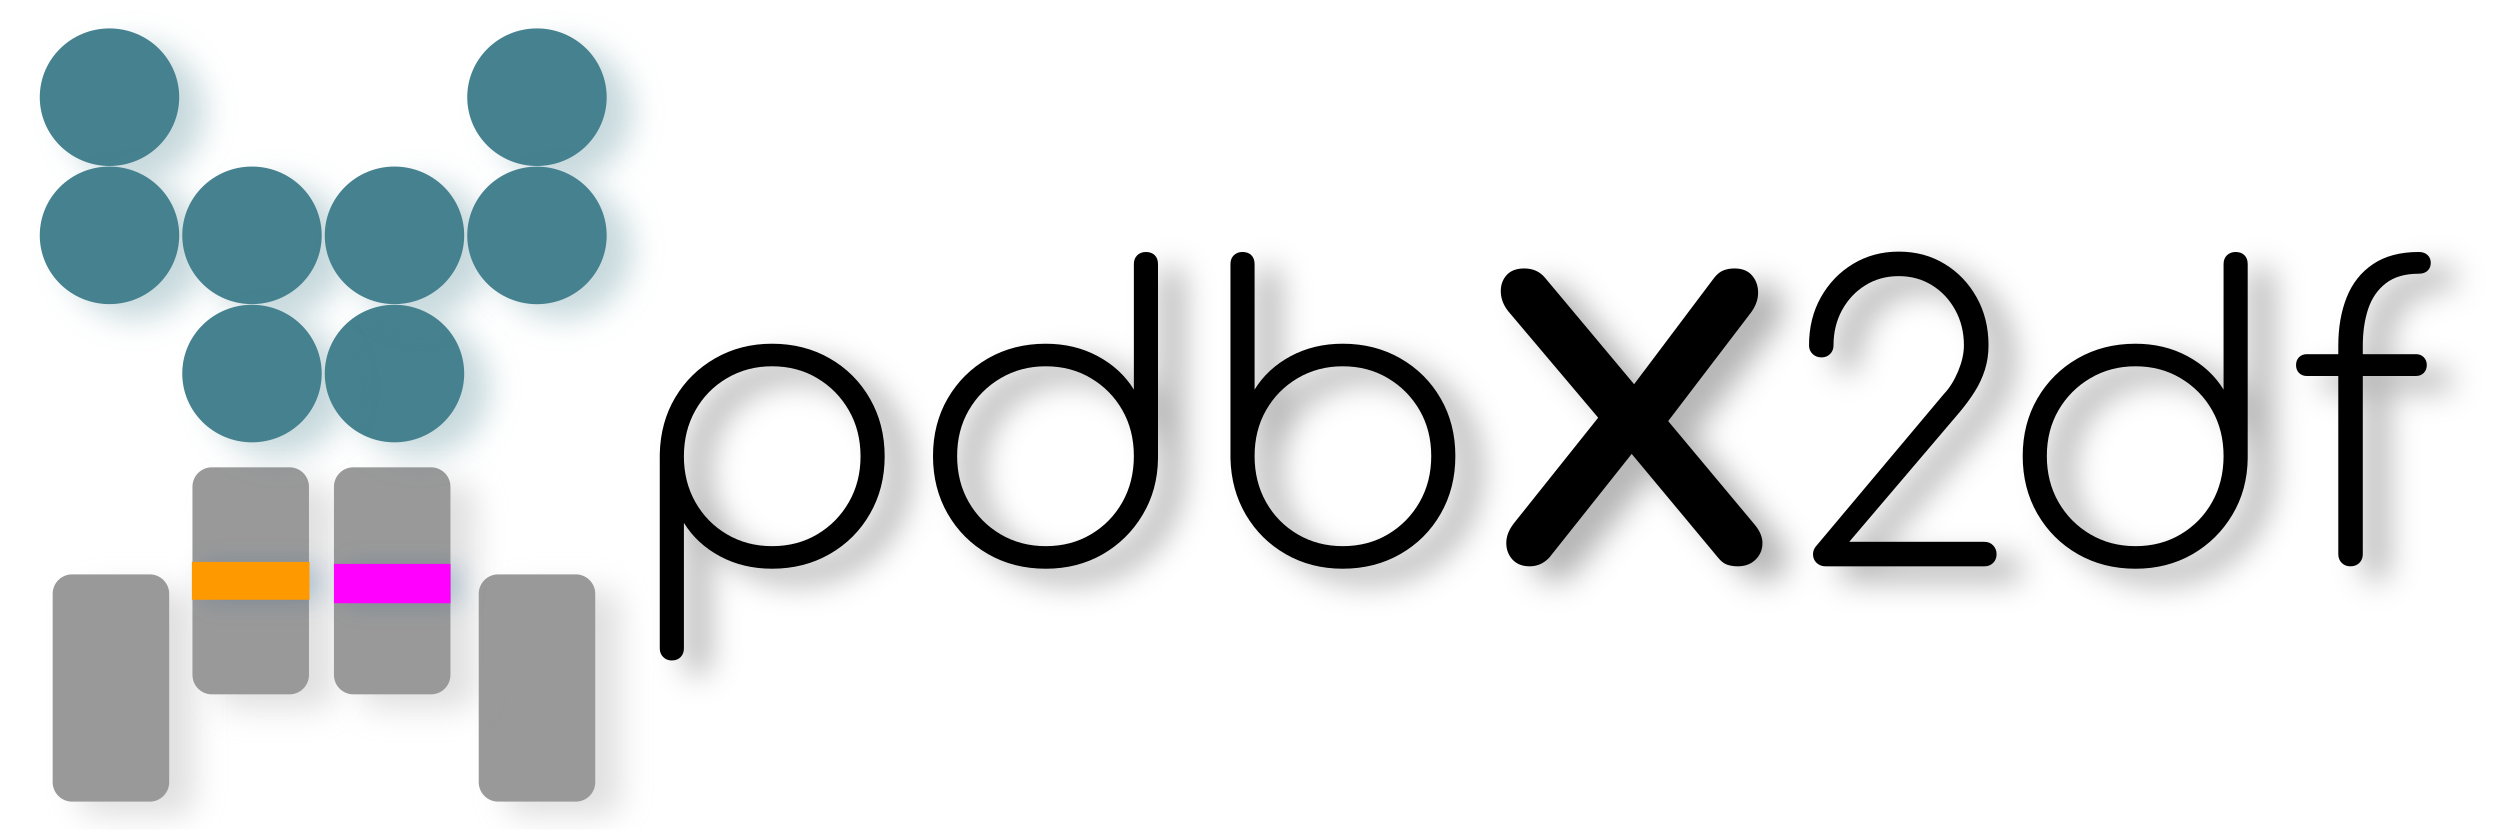
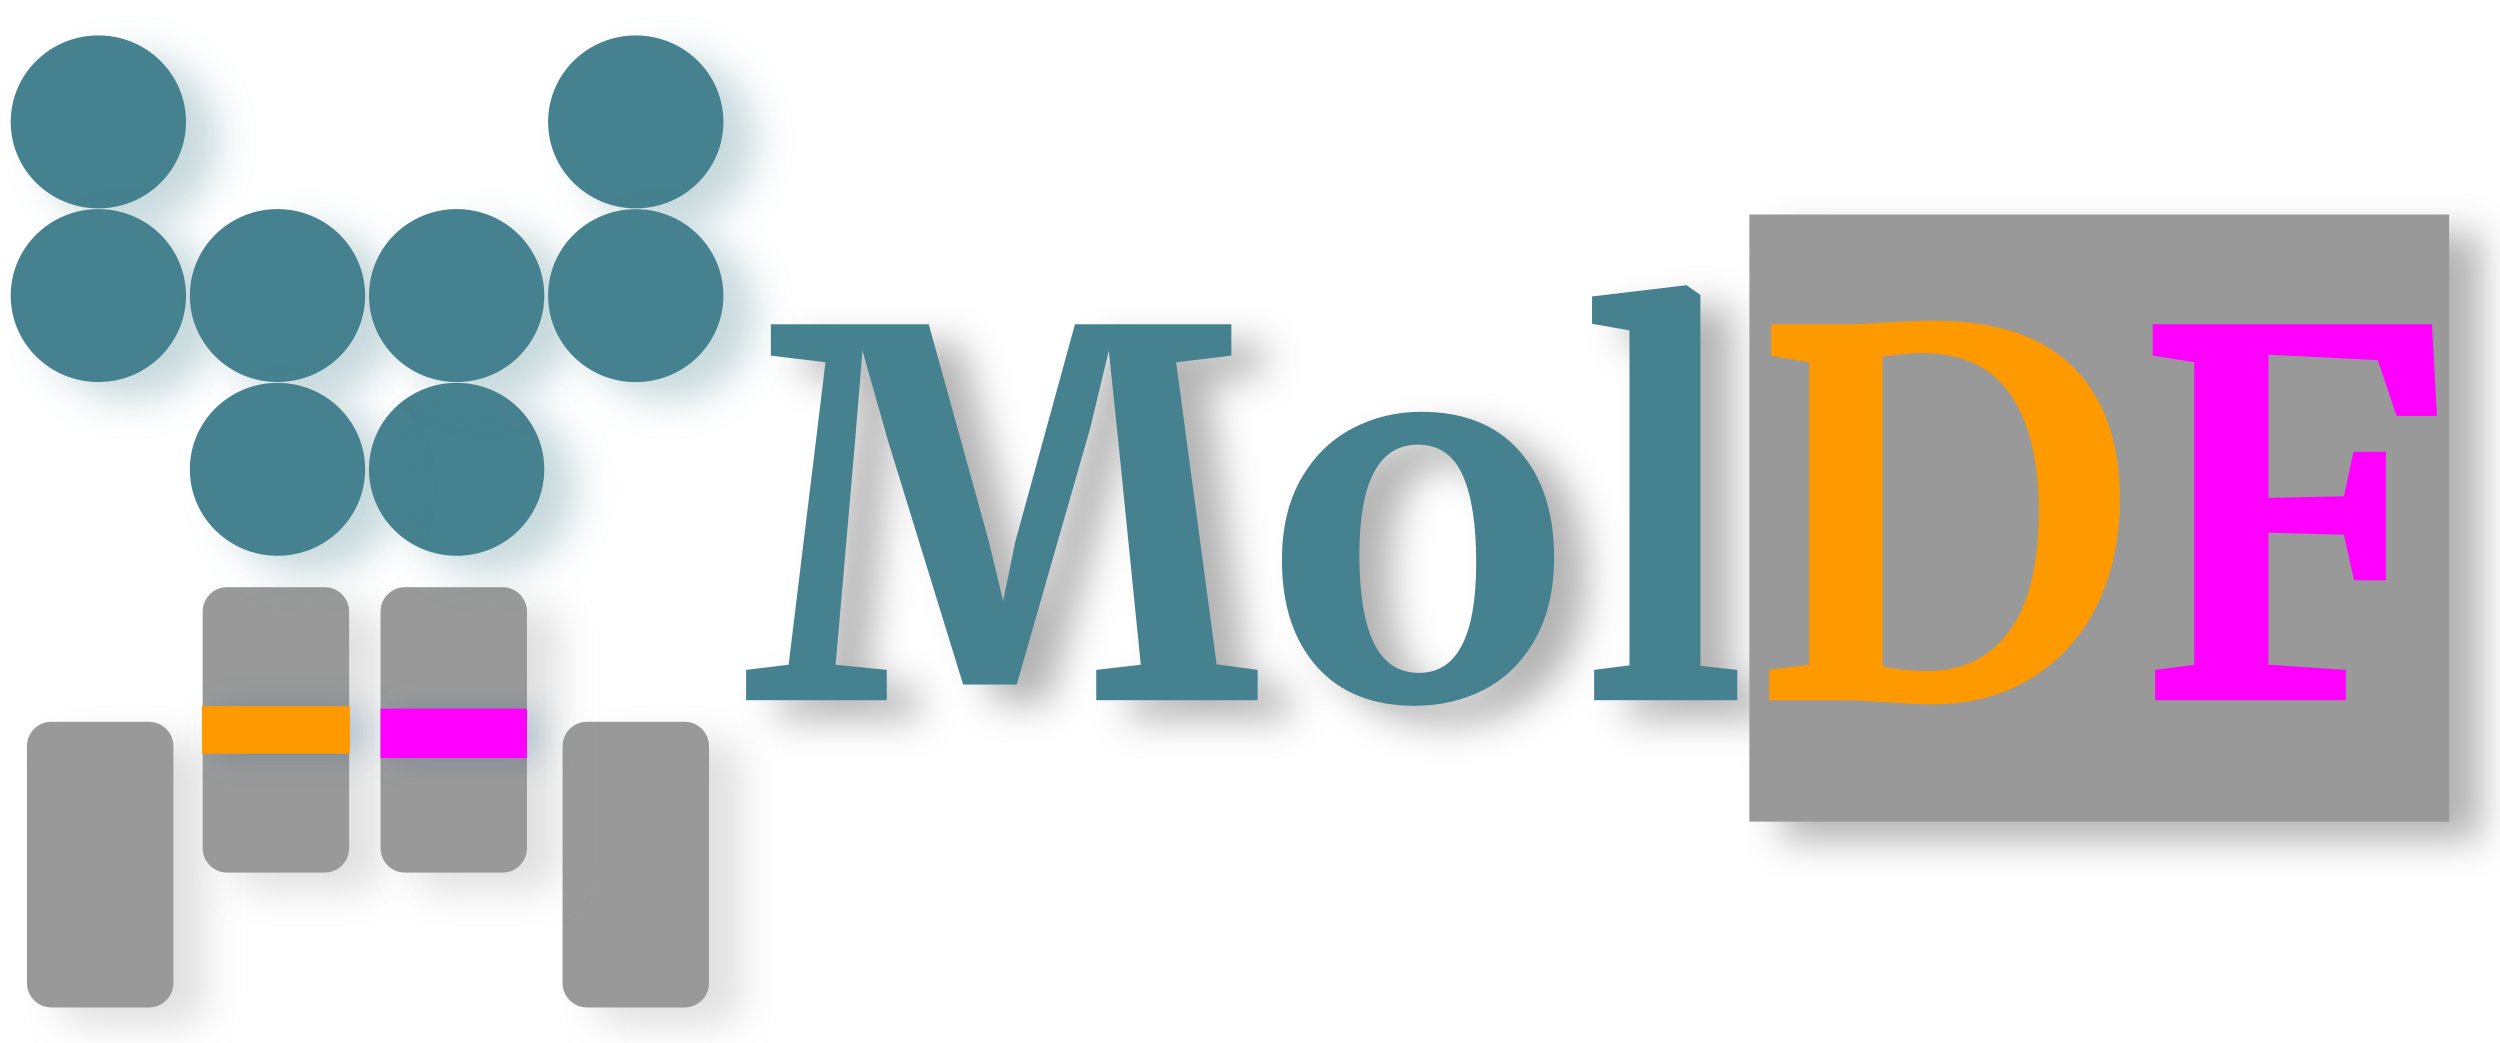
- <svg xmlns="http://www.w3.org/2000/svg" xmlns:xlink="http://www.w3.org/1999/xlink" version="1.1" viewBox="0.0 0.0 422.399 140.16" fill="none" stroke="none" stroke-linecap="square" stroke-miterlimit="10">
+ <svg xmlns="http://www.w3.org/2000/svg" xmlns:xlink="http://www.w3.org/1999/xlink" version="1.1" viewBox="0.0 0.0 336.0 140.16" fill="none" stroke="none" stroke-linecap="square" stroke-miterlimit="10">
  <clipPath id="g280fde26209_1_24.0">
-     <path d="m0 0l422.399 0l0 140.16l-422.399 0l0 -140.16z" clip-rule="nonzero" />
+     <path d="m0 0l336.0 0l0 140.16l-336.0 0l0 -140.16z" clip-rule="nonzero" />
  </clipPath>
  <g clip-path="url(#g280fde26209_1_24.0)">
-     <path fill="#000000" fill-opacity="0.0" d="m0 0l422.399 0l0 140.16l-422.399 0z" fill-rule="evenodd" />
+     <path fill="#000000" fill-opacity="0.0" d="m0 0l336.0 0l0 140.16l-336.0 0z" fill-rule="evenodd" />
    <g filter="url(#shadowFilter-g280fde26209_1_24.1)">
      <use xlink:href="#g280fde26209_1_24.1" transform="matrix(1.0 0.0 0.0 1.0 4.330127 2.5)" />
    </g>
    <defs>
      <filter id="shadowFilter-g280fde26209_1_24.1" filterUnits="userSpaceOnUse">
        <feGaussianBlur in="SourceAlpha" stdDeviation="2.5" result="blur" />
        <feComponentTransfer in="blur" color-interpolation-filters="sRGB">
          <feFuncR type="linear" slope="0" intercept="0.6" />
          <feFuncG type="linear" slope="0" intercept="0.6" />
          <feFuncB type="linear" slope="0" intercept="0.6" />
          <feFuncA type="linear" slope="0.3" intercept="0" />
        </feComponentTransfer>
      </filter>
    </defs>
    <g id="g280fde26209_1_24.1">
-       <path fill="#999999" d="m8.899 100.328l0 0c0 -1.812 1.469 -3.281 3.281 -3.281l13.123 0l0 0c0.87 0 1.705 0.346 2.32 0.961c0.615 0.615 0.961 1.45 0.961 2.32l0 31.832c0 1.812 -1.469 3.281 -3.281 3.281l-13.123 0c-1.812 0 -3.281 -1.469 -3.281 -3.281z" fill-rule="evenodd" />
+       <path fill="#999999" d="m3.62 100.289l0 0c0 -1.812 1.469 -3.281 3.281 -3.281l13.123 0l0 0c0.87 0 1.705 0.346 2.32 0.961c0.615 0.615 0.961 1.45 0.961 2.32l0 31.832c0 1.812 -1.469 3.281 -3.281 3.281l-13.123 0c-1.812 0 -3.281 -1.469 -3.281 -3.281z" fill-rule="evenodd" />
    </g>
    <g filter="url(#shadowFilter-g280fde26209_1_24.2)">
      <use xlink:href="#g280fde26209_1_24.2" transform="matrix(1.0 0.0 0.0 1.0 4.330127 2.5)" />
    </g>
    <defs>
      <filter id="shadowFilter-g280fde26209_1_24.2" filterUnits="userSpaceOnUse">
        <feGaussianBlur in="SourceAlpha" stdDeviation="2.5" result="blur" />
        <feComponentTransfer in="blur" color-interpolation-filters="sRGB">
          <feFuncR type="linear" slope="0" intercept="0.6" />
          <feFuncG type="linear" slope="0" intercept="0.6" />
          <feFuncB type="linear" slope="0" intercept="0.6" />
          <feFuncA type="linear" slope="0.3" intercept="0" />
        </feComponentTransfer>
      </filter>
    </defs>
    <g id="g280fde26209_1_24.2">
-       <path fill="#999999" d="m80.886 100.328l0 0c0 -1.812 1.469 -3.281 3.281 -3.281l13.123 0l0 0c0.87 0 1.705 0.346 2.32 0.961c0.615 0.615 0.961 1.45 0.961 2.32l0 31.832c0 1.812 -1.469 3.281 -3.281 3.281l-13.123 0c-1.812 0 -3.281 -1.469 -3.281 -3.281z" fill-rule="evenodd" />
+       <path fill="#999999" d="m75.607 100.289l0 0c0 -1.812 1.469 -3.281 3.281 -3.281l13.123 0l0 0c0.87 0 1.705 0.346 2.32 0.961c0.615 0.615 0.961 1.45 0.961 2.32l0 31.832c0 1.812 -1.469 3.281 -3.281 3.281l-13.123 0c-1.812 0 -3.281 -1.469 -3.281 -3.281z" fill-rule="evenodd" />
    </g>
    <g filter="url(#shadowFilter-g280fde26209_1_24.3)">
      <use xlink:href="#g280fde26209_1_24.3" transform="matrix(1.0 0.0 0.0 1.0 4.330127 2.5)" />
    </g>
    <defs>
      <filter id="shadowFilter-g280fde26209_1_24.3" filterUnits="userSpaceOnUse">
        <feGaussianBlur in="SourceAlpha" stdDeviation="2.5" result="blur" />
        <feComponentTransfer in="blur" color-interpolation-filters="sRGB">
          <feFuncR type="linear" slope="0" intercept="0.6" />
          <feFuncG type="linear" slope="0" intercept="0.6" />
          <feFuncB type="linear" slope="0" intercept="0.6" />
          <feFuncA type="linear" slope="0.3" intercept="0" />
        </feComponentTransfer>
      </filter>
    </defs>
    <g id="g280fde26209_1_24.3">
-       <path fill="#999999" d="m32.515 82.236l0 0c0 -1.812 1.469 -3.281 3.281 -3.281l13.123 0l0 0c0.87 0 1.705 0.346 2.32 0.961c0.615 0.615 0.961 1.45 0.961 2.32l0 31.8c0 1.812 -1.469 3.281 -3.281 3.281l-13.123 0c-1.812 0 -3.281 -1.469 -3.281 -3.281z" fill-rule="evenodd" />
+       <path fill="#999999" d="m27.236 82.197l0 0c0 -1.812 1.469 -3.281 3.281 -3.281l13.123 0l0 0c0.87 0 1.705 0.346 2.32 0.961c0.615 0.615 0.961 1.45 0.961 2.32l0 31.8c0 1.812 -1.469 3.281 -3.281 3.281l-13.123 0c-1.812 0 -3.281 -1.469 -3.281 -3.281z" fill-rule="evenodd" />
    </g>
    <g filter="url(#shadowFilter-g280fde26209_1_24.4)">
      <use xlink:href="#g280fde26209_1_24.4" transform="matrix(1.0 0.0 0.0 1.0 4.330127 2.5)" />
    </g>
    <defs>
      <filter id="shadowFilter-g280fde26209_1_24.4" filterUnits="userSpaceOnUse">
        <feGaussianBlur in="SourceAlpha" stdDeviation="2.5" result="blur" />
        <feComponentTransfer in="blur" color-interpolation-filters="sRGB">
          <feFuncR type="linear" slope="0" intercept="0.6" />
          <feFuncG type="linear" slope="0" intercept="0.6" />
          <feFuncB type="linear" slope="0" intercept="0.6" />
          <feFuncA type="linear" slope="0.3" intercept="0" />
        </feComponentTransfer>
      </filter>
    </defs>
    <g id="g280fde26209_1_24.4">
-       <path fill="#999999" d="m56.422 82.236l0 0c0 -1.812 1.469 -3.281 3.281 -3.281l13.123 0l0 0c0.87 0 1.705 0.346 2.32 0.961c0.615 0.615 0.961 1.45 0.961 2.32l0 31.8c0 1.812 -1.469 3.281 -3.281 3.281l-13.123 0c-1.812 0 -3.281 -1.469 -3.281 -3.281z" fill-rule="evenodd" />
+       <path fill="#999999" d="m51.143 82.197l0 0c0 -1.812 1.469 -3.281 3.281 -3.281l13.123 0l0 0c0.87 0 1.705 0.346 2.32 0.961c0.615 0.615 0.961 1.45 0.961 2.32l0 31.8c0 1.812 -1.469 3.281 -3.281 3.281l-13.123 0c-1.812 0 -3.281 -1.469 -3.281 -3.281z" fill-rule="evenodd" />
    </g>
    <g filter="url(#shadowFilter-g280fde26209_1_24.5)">
      <use xlink:href="#g280fde26209_1_24.5" transform="matrix(1.0 0.0 0.0 1.0 4.330127 2.5)" />
    </g>
    <defs>
      <filter id="shadowFilter-g280fde26209_1_24.5" filterUnits="userSpaceOnUse">
        <feGaussianBlur in="SourceAlpha" stdDeviation="2.5" result="blur" />
        <feComponentTransfer in="blur" color-interpolation-filters="sRGB">
          <feFuncR type="linear" slope="0" intercept="0.271" />
          <feFuncG type="linear" slope="0" intercept="0.506" />
          <feFuncB type="linear" slope="0" intercept="0.557" />
          <feFuncA type="linear" slope="0.3" intercept="0" />
        </feComponentTransfer>
      </filter>
    </defs>
    <g id="g280fde26209_1_24.5">
-       <path fill="#45818e" d="m6.72 16.423l0 0c0 -6.419 5.274 -11.622 11.78 -11.622l0 0c3.124 0 6.12 1.224 8.329 3.404c2.209 2.18 3.45 5.136 3.45 8.218l0 0c0 6.419 -5.274 11.622 -11.78 11.622l0 0c-6.506 0 -11.78 -5.203 -11.78 -11.622z" fill-rule="evenodd" />
+       <path fill="#45818e" d="m1.44 16.383l0 0c0 -6.419 5.274 -11.622 11.78 -11.622l0 0c3.124 0 6.12 1.224 8.329 3.404c2.209 2.18 3.45 5.136 3.45 8.218l0 0c0 6.419 -5.274 11.622 -11.78 11.622l0 0c-6.506 0 -11.78 -5.203 -11.78 -11.622z" fill-rule="evenodd" />
    </g>
    <g filter="url(#shadowFilter-g280fde26209_1_24.6)">
      <use xlink:href="#g280fde26209_1_24.6" transform="matrix(1.0 0.0 0.0 1.0 4.330127 2.5)" />
    </g>
    <defs>
      <filter id="shadowFilter-g280fde26209_1_24.6" filterUnits="userSpaceOnUse">
        <feGaussianBlur in="SourceAlpha" stdDeviation="2.5" result="blur" />
        <feComponentTransfer in="blur" color-interpolation-filters="sRGB">
          <feFuncR type="linear" slope="0" intercept="0.271" />
          <feFuncG type="linear" slope="0" intercept="0.506" />
          <feFuncB type="linear" slope="0" intercept="0.557" />
          <feFuncA type="linear" slope="0.3" intercept="0" />
        </feComponentTransfer>
      </filter>
    </defs>
    <g id="g280fde26209_1_24.6">
-       <path fill="#45818e" d="m6.72 39.763l0 0c0 -6.419 5.274 -11.622 11.78 -11.622l0 0c3.124 0 6.12 1.224 8.329 3.404c2.209 2.18 3.45 5.136 3.45 8.218l0 0c0 6.419 -5.274 11.622 -11.78 11.622l0 0c-6.506 0 -11.78 -5.203 -11.78 -11.622z" fill-rule="evenodd" />
+       <path fill="#45818e" d="m1.44 39.723l0 0c0 -6.419 5.274 -11.622 11.78 -11.622l0 0c3.124 0 6.12 1.224 8.329 3.404c2.209 2.18 3.45 5.136 3.45 8.218l0 0c0 6.419 -5.274 11.622 -11.78 11.622l0 0c-6.506 0 -11.78 -5.203 -11.78 -11.622z" fill-rule="evenodd" />
    </g>
    <g filter="url(#shadowFilter-g280fde26209_1_24.7)">
      <use xlink:href="#g280fde26209_1_24.7" transform="matrix(1.0 0.0 0.0 1.0 4.330127 2.5)" />
    </g>
    <defs>
      <filter id="shadowFilter-g280fde26209_1_24.7" filterUnits="userSpaceOnUse">
        <feGaussianBlur in="SourceAlpha" stdDeviation="2.5" result="blur" />
        <feComponentTransfer in="blur" color-interpolation-filters="sRGB">
          <feFuncR type="linear" slope="0" intercept="0.271" />
          <feFuncG type="linear" slope="0" intercept="0.506" />
          <feFuncB type="linear" slope="0" intercept="0.557" />
          <feFuncA type="linear" slope="0.3" intercept="0" />
        </feComponentTransfer>
      </filter>
    </defs>
    <g id="g280fde26209_1_24.7">
-       <path fill="#45818e" d="m30.795 39.763l0 0c0 -6.419 5.274 -11.622 11.78 -11.622l0 0c3.124 0 6.12 1.224 8.329 3.404c2.209 2.18 3.45 5.136 3.45 8.218l0 0c0 6.419 -5.274 11.622 -11.78 11.622l0 0c-6.506 0 -11.78 -5.203 -11.78 -11.622z" fill-rule="evenodd" />
+       <path fill="#45818e" d="m25.515 39.723l0 0c0 -6.419 5.274 -11.622 11.78 -11.622l0 0c3.124 0 6.12 1.224 8.329 3.404c2.209 2.18 3.45 5.136 3.45 8.218l0 0c0 6.419 -5.274 11.622 -11.78 11.622l0 0c-6.506 0 -11.78 -5.203 -11.78 -11.622z" fill-rule="evenodd" />
    </g>
    <g filter="url(#shadowFilter-g280fde26209_1_24.8)">
      <use xlink:href="#g280fde26209_1_24.8" transform="matrix(1.0 0.0 0.0 1.0 4.330127 2.5)" />
    </g>
    <defs>
      <filter id="shadowFilter-g280fde26209_1_24.8" filterUnits="userSpaceOnUse">
        <feGaussianBlur in="SourceAlpha" stdDeviation="2.5" result="blur" />
        <feComponentTransfer in="blur" color-interpolation-filters="sRGB">
          <feFuncR type="linear" slope="0" intercept="0.271" />
          <feFuncG type="linear" slope="0" intercept="0.506" />
          <feFuncB type="linear" slope="0" intercept="0.557" />
          <feFuncA type="linear" slope="0.3" intercept="0" />
        </feComponentTransfer>
      </filter>
    </defs>
    <g id="g280fde26209_1_24.8">
-       <path fill="#45818e" d="m54.871 63.114l0 0c0 -6.419 5.274 -11.622 11.78 -11.622l0 0c3.124 0 6.12 1.224 8.329 3.404c2.209 2.18 3.45 5.136 3.45 8.218l0 0c0 6.419 -5.274 11.622 -11.78 11.622l0 0c-6.506 0 -11.78 -5.203 -11.78 -11.622z" fill-rule="evenodd" />
+       <path fill="#45818e" d="m49.591 63.075l0 0c0 -6.419 5.274 -11.622 11.78 -11.622l0 0c3.124 0 6.12 1.224 8.329 3.404c2.209 2.18 3.45 5.136 3.45 8.218l0 0c0 6.419 -5.274 11.622 -11.78 11.622l0 0c-6.506 0 -11.78 -5.203 -11.78 -11.622z" fill-rule="evenodd" />
    </g>
    <g filter="url(#shadowFilter-g280fde26209_1_24.9)">
      <use xlink:href="#g280fde26209_1_24.9" transform="matrix(1.0 0.0 0.0 1.0 4.330127 2.5)" />
    </g>
    <defs>
      <filter id="shadowFilter-g280fde26209_1_24.9" filterUnits="userSpaceOnUse">
        <feGaussianBlur in="SourceAlpha" stdDeviation="2.5" result="blur" />
        <feComponentTransfer in="blur" color-interpolation-filters="sRGB">
          <feFuncR type="linear" slope="0" intercept="0.271" />
          <feFuncG type="linear" slope="0" intercept="0.506" />
          <feFuncB type="linear" slope="0" intercept="0.557" />
          <feFuncA type="linear" slope="0.3" intercept="0" />
        </feComponentTransfer>
      </filter>
    </defs>
    <g id="g280fde26209_1_24.9">
-       <path fill="#45818e" d="m54.871 39.763l0 0c0 -6.419 5.274 -11.622 11.78 -11.622l0 0c3.124 0 6.12 1.224 8.329 3.404c2.209 2.18 3.45 5.136 3.45 8.218l0 0c0 6.419 -5.274 11.622 -11.78 11.622l0 0c-6.506 0 -11.78 -5.203 -11.78 -11.622z" fill-rule="evenodd" />
+       <path fill="#45818e" d="m49.592 39.723l0 0c0 -6.419 5.274 -11.622 11.78 -11.622l0 0c3.124 0 6.12 1.224 8.329 3.404c2.209 2.18 3.45 5.136 3.45 8.218l0 0c0 6.419 -5.274 11.622 -11.78 11.622l0 0c-6.506 0 -11.78 -5.203 -11.78 -11.622z" fill-rule="evenodd" />
    </g>
    <g filter="url(#shadowFilter-g280fde26209_1_24.10)">
      <use xlink:href="#g280fde26209_1_24.10" transform="matrix(1.0 0.0 0.0 1.0 4.330127 2.5)" />
    </g>
    <defs>
      <filter id="shadowFilter-g280fde26209_1_24.10" filterUnits="userSpaceOnUse">
        <feGaussianBlur in="SourceAlpha" stdDeviation="2.5" result="blur" />
        <feComponentTransfer in="blur" color-interpolation-filters="sRGB">
          <feFuncR type="linear" slope="0" intercept="0.271" />
          <feFuncG type="linear" slope="0" intercept="0.506" />
          <feFuncB type="linear" slope="0" intercept="0.557" />
          <feFuncA type="linear" slope="0.3" intercept="0" />
        </feComponentTransfer>
      </filter>
    </defs>
    <g id="g280fde26209_1_24.10">
-       <path fill="#45818e" d="m30.795 63.114l0 0c0 -6.419 5.274 -11.622 11.78 -11.622l0 0c3.124 0 6.12 1.224 8.329 3.404c2.209 2.18 3.45 5.136 3.45 8.218l0 0c0 6.419 -5.274 11.622 -11.78 11.622l0 0c-6.506 0 -11.78 -5.203 -11.78 -11.622z" fill-rule="evenodd" />
+       <path fill="#45818e" d="m25.515 63.075l0 0c0 -6.419 5.274 -11.622 11.78 -11.622l0 0c3.124 0 6.12 1.224 8.329 3.404c2.209 2.18 3.45 5.136 3.45 8.218l0 0c0 6.419 -5.274 11.622 -11.78 11.622l0 0c-6.506 0 -11.78 -5.203 -11.78 -11.622z" fill-rule="evenodd" />
    </g>
    <g filter="url(#shadowFilter-g280fde26209_1_24.11)">
      <use xlink:href="#g280fde26209_1_24.11" transform="matrix(1.0 0.0 0.0 1.0 4.330127 2.5)" />
    </g>
    <defs>
      <filter id="shadowFilter-g280fde26209_1_24.11" filterUnits="userSpaceOnUse">
        <feGaussianBlur in="SourceAlpha" stdDeviation="2.5" result="blur" />
        <feComponentTransfer in="blur" color-interpolation-filters="sRGB">
          <feFuncR type="linear" slope="0" intercept="0.271" />
          <feFuncG type="linear" slope="0" intercept="0.506" />
          <feFuncB type="linear" slope="0" intercept="0.557" />
          <feFuncA type="linear" slope="0.3" intercept="0" />
        </feComponentTransfer>
      </filter>
    </defs>
    <g id="g280fde26209_1_24.11">
-       <path fill="#45818e" d="m78.945 16.423l0 0c0 -6.419 5.274 -11.622 11.78 -11.622l0 0c3.124 0 6.12 1.224 8.329 3.404c2.209 2.18 3.45 5.136 3.45 8.218l0 0c0 6.419 -5.274 11.622 -11.78 11.622l0 0c-6.506 0 -11.78 -5.203 -11.78 -11.622z" fill-rule="evenodd" />
+       <path fill="#45818e" d="m73.665 16.383l0 0c0 -6.419 5.274 -11.622 11.78 -11.622l0 0c3.124 0 6.12 1.224 8.329 3.404c2.209 2.18 3.45 5.136 3.45 8.218l0 0c0 6.419 -5.274 11.622 -11.78 11.622l0 0c-6.506 0 -11.78 -5.203 -11.78 -11.622z" fill-rule="evenodd" />
    </g>
    <g filter="url(#shadowFilter-g280fde26209_1_24.12)">
      <use xlink:href="#g280fde26209_1_24.12" transform="matrix(1.0 0.0 0.0 1.0 4.330127 2.5)" />
    </g>
    <defs>
      <filter id="shadowFilter-g280fde26209_1_24.12" filterUnits="userSpaceOnUse">
        <feGaussianBlur in="SourceAlpha" stdDeviation="2.5" result="blur" />
        <feComponentTransfer in="blur" color-interpolation-filters="sRGB">
          <feFuncR type="linear" slope="0" intercept="0.271" />
          <feFuncG type="linear" slope="0" intercept="0.506" />
          <feFuncB type="linear" slope="0" intercept="0.557" />
          <feFuncA type="linear" slope="0.3" intercept="0" />
        </feComponentTransfer>
      </filter>
    </defs>
    <g id="g280fde26209_1_24.12">
-       <path fill="#45818e" d="m78.945 39.775l0 0c0 -6.419 5.274 -11.622 11.78 -11.622l0 0c3.124 0 6.12 1.224 8.329 3.404c2.209 2.18 3.45 5.136 3.45 8.218l0 0c0 6.419 -5.274 11.622 -11.78 11.622l0 0c-6.506 0 -11.78 -5.203 -11.78 -11.622z" fill-rule="evenodd" />
+       <path fill="#45818e" d="m73.665 39.735l0 0c0 -6.419 5.274 -11.622 11.78 -11.622l0 0c3.124 0 6.12 1.224 8.329 3.404c2.209 2.18 3.45 5.136 3.45 8.218l0 0c0 6.419 -5.274 11.622 -11.78 11.622l0 0c-6.506 0 -11.78 -5.203 -11.78 -11.622z" fill-rule="evenodd" />
    </g>
    <g filter="url(#shadowFilter-g280fde26209_1_24.13)">
      <use xlink:href="#g280fde26209_1_24.13" transform="matrix(1.0 0.0 0.0 1.0 1.985092 0.2437386)" />
    </g>
    <defs>
      <filter id="shadowFilter-g280fde26209_1_24.13" filterUnits="userSpaceOnUse">
        <feGaussianBlur in="SourceAlpha" stdDeviation="2.0" result="blur" />
        <feComponentTransfer in="blur" color-interpolation-filters="sRGB">
          <feFuncR type="linear" slope="0" intercept="0.043" />
          <feFuncG type="linear" slope="0" intercept="0.325" />
          <feFuncB type="linear" slope="0" intercept="0.58" />
          <feFuncA type="linear" slope="0.21" intercept="0" />
        </feComponentTransfer>
      </filter>
    </defs>
    <g id="g280fde26209_1_24.13">
-       <path fill="#ff9900" d="m32.422 94.94l19.874 0l0 6.394l-19.874 0z" fill-rule="evenodd" />
+       <path fill="#ff9900" d="m27.143 94.901l19.874 0l0 6.394l-19.874 0z" fill-rule="evenodd" />
    </g>
    <g filter="url(#shadowFilter-g280fde26209_1_24.14)">
      <use xlink:href="#g280fde26209_1_24.14" transform="matrix(1.0 0.0 0.0 1.0 1.985092 0.2437386)" />
    </g>
    <defs>
      <filter id="shadowFilter-g280fde26209_1_24.14" filterUnits="userSpaceOnUse">
        <feGaussianBlur in="SourceAlpha" stdDeviation="2.0" result="blur" />
        <feComponentTransfer in="blur" color-interpolation-filters="sRGB">
          <feFuncR type="linear" slope="0" intercept="0.043" />
          <feFuncG type="linear" slope="0" intercept="0.325" />
          <feFuncB type="linear" slope="0" intercept="0.58" />
          <feFuncA type="linear" slope="0.21" intercept="0" />
        </feComponentTransfer>
      </filter>
    </defs>
    <g id="g280fde26209_1_24.14">
-       <path fill="#ff00ff" d="m56.424 95.276l19.685 0l0 6.646l-19.685 0z" fill-rule="evenodd" />
+       <path fill="#ff00ff" d="m51.144 95.237l19.685 0l0 6.646l-19.685 0z" fill-rule="evenodd" />
    </g>
    <g filter="url(#shadowFilter-g280fde26209_1_24.15)">
      <use xlink:href="#g280fde26209_1_24.15" transform="matrix(1.0 0.0 0.0 1.0 4.330127 2.5)" />
    </g>
    <defs>
      <filter id="shadowFilter-g280fde26209_1_24.15" filterUnits="userSpaceOnUse">
        <feGaussianBlur in="SourceAlpha" stdDeviation="2.5" result="blur" />
        <feComponentTransfer in="blur" color-interpolation-filters="sRGB">
          <feFuncR type="linear" slope="0" intercept="0.0" />
          <feFuncG type="linear" slope="0" intercept="0.0" />
          <feFuncB type="linear" slope="0" intercept="0.0" />
          <feFuncA type="linear" slope="0.3" intercept="0" />
        </feComponentTransfer>
      </filter>
    </defs>
    <g id="g280fde26209_1_24.15">
-       <path fill="#000000" fill-opacity="0.0" d="m105.349 7.365l309.984 0l0 111.496l-309.984 0z" fill-rule="evenodd" />
-       <path fill="#000000" d="m113.505 111.591q-0.875 0 -1.453 -0.578q-0.578 -0.578 -0.578 -1.453l0 -32.844q0.125 -5.375 2.609 -9.547q2.484 -4.188 6.766 -6.641q4.281 -2.453 9.594 -2.453q5.438 0 9.75 2.484q4.328 2.484 6.797 6.812q2.484 4.312 2.484 9.75q0 5.375 -2.484 9.688q-2.469 4.312 -6.797 6.797q-4.312 2.484 -9.75 2.484q-4.891 0 -8.812 -2.109q-3.906 -2.109 -6.078 -5.641l0 21.219q0 0.875 -0.547 1.453q-0.547 0.578 -1.5 0.578zm16.938 -19.312q4.281 0 7.641 -2.0q3.375 -2.0 5.344 -5.438q1.969 -3.438 1.969 -7.719q0 -4.359 -1.969 -7.781q-1.969 -3.438 -5.344 -5.438q-3.359 -2.016 -7.641 -2.016q-4.219 0 -7.625 2.016q-3.391 2.0 -5.328 5.438q-1.938 3.422 -1.938 7.781q0 4.281 1.938 7.719q1.938 3.438 5.328 5.438q3.406 2.0 7.625 2.0zm46.243 3.812q-5.438 0 -9.766 -2.484q-4.312 -2.484 -6.797 -6.797q-2.484 -4.312 -2.484 -9.75q0 -5.453 2.484 -9.734q2.484 -4.281 6.797 -6.766q4.328 -2.484 9.766 -2.484q4.891 0 8.797 2.109q3.922 2.109 6.094 5.641l0 -21.203q0 -0.953 0.578 -1.5q0.578 -0.547 1.453 -0.547q0.953 0 1.5 0.547q0.547 0.547 0.547 1.5l0 32.844q-0.062 5.297 -2.594 9.516q-2.516 4.219 -6.766 6.672q-4.25 2.438 -9.609 2.438zm0 -3.812q4.281 0 7.641 -2.0q3.375 -2.0 5.312 -5.438q1.938 -3.438 1.938 -7.781q0 -4.359 -1.938 -7.75q-1.938 -3.406 -5.312 -5.406q-3.359 -2.016 -7.641 -2.016q-4.219 0 -7.625 2.016q-3.391 2.0 -5.375 5.406q-1.969 3.391 -1.969 7.75q0 4.344 1.969 7.781q1.984 3.438 5.375 5.438q3.406 2.0 7.625 2.0zm50.181 3.812q-5.312 0 -9.594 -2.438q-4.281 -2.453 -6.766 -6.672q-2.484 -4.219 -2.609 -9.516l0 -32.844q0 -0.953 0.578 -1.5q0.578 -0.547 1.453 -0.547q0.953 0 1.5 0.547q0.547 0.547 0.547 1.5l0 21.203q2.172 -3.531 6.078 -5.641q3.922 -2.109 8.812 -2.109q5.438 0 9.75 2.484q4.328 2.484 6.797 6.766q2.484 4.281 2.484 9.734q0 5.438 -2.484 9.75q-2.469 4.312 -6.797 6.797q-4.312 2.484 -9.75 2.484zm0 -3.812q4.281 0 7.641 -2.0q3.375 -2.0 5.344 -5.438q1.969 -3.438 1.969 -7.781q0 -4.359 -1.969 -7.75q-1.969 -3.406 -5.344 -5.406q-3.359 -2.016 -7.641 -2.016q-4.219 0 -7.625 2.016q-3.391 2.0 -5.328 5.406q-1.938 3.391 -1.938 7.75q0 4.344 1.938 7.781q1.938 3.438 5.328 5.438q3.406 2.0 7.625 2.0z" fill-rule="nonzero" />
-       <path fill="#000000" d="m293.594 95.685q-0.922 0 -1.75 -0.266q-0.828 -0.281 -1.562 -1.203l-16.094 -19.328l-3.312 -3.312l-16.016 -18.953q-1.188 -1.469 -1.281 -3.172q-0.094 -1.703 0.906 -2.891q1.016 -1.203 3.047 -1.203q2.203 0 3.5 1.562l15.719 18.781l2.391 2.203l17.297 20.703q1.391 1.656 1.344 3.266q-0.047 1.609 -1.203 2.719q-1.141 1.094 -2.984 1.094zm-35.141 0q-1.844 0 -2.906 -1.141q-1.047 -1.156 -1.047 -2.812q0 -1.656 1.281 -3.312l15.641 -19.594l4.969 6.984l-14.625 18.406q-1.391 1.469 -3.312 1.469zm22.719 -23.641l-6.344 -5.438l14.812 -19.688q0.734 -0.922 1.562 -1.234q0.828 -0.328 1.844 -0.328q2.016 0 3.031 1.25q1.016 1.234 0.969 2.984q-0.047 1.75 -1.344 3.406l-14.531 19.047z" fill-rule="nonzero" />
-       <path fill="#000000" d="m308.432 95.685q-0.875 0 -1.5 -0.578q-0.609 -0.578 -0.609 -1.469q0 -0.812 0.625 -1.484l21.484 -25.578q1.422 -1.484 2.406 -3.828q0.984 -2.359 0.984 -4.391q0 -3.328 -1.469 -5.984q-1.453 -2.656 -3.938 -4.188q-2.469 -1.531 -5.609 -1.531q-3.125 0 -5.609 1.531q-2.484 1.531 -3.953 4.188q-1.453 2.656 -1.453 5.984q0 0.875 -0.578 1.453q-0.578 0.578 -1.453 0.578q-0.891 0 -1.5 -0.578q-0.609 -0.578 -0.609 -1.453q0 -4.562 2.0 -8.125q2.016 -3.578 5.438 -5.641q3.438 -2.078 7.719 -2.078q4.359 0 7.75 2.078q3.406 2.062 5.406 5.641q2.016 3.562 2.016 8.125q0 2.172 -0.609 4.109q-0.609 1.938 -1.703 3.672q-1.094 1.734 -2.516 3.438l-18.703 21.969l22.844 0q0.891 0 1.469 0.609q0.578 0.609 0.578 1.484q0 0.891 -0.578 1.469q-0.578 0.578 -1.469 0.578l-26.859 0zm52.37 0.406q-5.438 0 -9.766 -2.484q-4.312 -2.484 -6.797 -6.797q-2.484 -4.312 -2.484 -9.75q0 -5.453 2.484 -9.734q2.484 -4.281 6.797 -6.766q4.328 -2.484 9.766 -2.484q4.891 0 8.797 2.109q3.922 2.109 6.094 5.641l0 -21.203q0 -0.953 0.578 -1.5q0.578 -0.547 1.453 -0.547q0.953 0 1.5 0.547q0.547 0.547 0.547 1.5l0 32.844q-0.062 5.297 -2.594 9.516q-2.516 4.219 -6.766 6.672q-4.25 2.438 -9.609 2.438zm0 -3.812q4.281 0 7.641 -2.0q3.375 -2.0 5.312 -5.438q1.938 -3.438 1.938 -7.781q0 -4.359 -1.938 -7.75q-1.938 -3.406 -5.312 -5.406q-3.359 -2.016 -7.641 -2.016q-4.219 0 -7.625 2.016q-3.391 2.0 -5.375 5.406q-1.969 3.391 -1.969 7.75q0 4.344 1.969 7.781q1.984 3.438 5.375 5.438q3.406 2.0 7.625 2.0zm36.306 3.406q-0.875 0 -1.453 -0.578q-0.578 -0.578 -0.578 -1.469l0 -35.219q0 -4.625 1.422 -8.188q1.422 -3.578 4.453 -5.609q3.031 -2.047 7.719 -2.047q0.953 0 1.484 0.516q0.547 0.5 0.547 1.328q0 0.812 -0.547 1.328q-0.531 0.5 -1.484 0.5q-3.469 0 -5.547 1.609q-2.078 1.594 -3.0 4.344q-0.906 2.75 -0.906 6.219l0 35.219q0 0.891 -0.578 1.469q-0.578 0.578 -1.531 0.578zm-7.344 -32.156q-0.812 0 -1.328 -0.516q-0.5 -0.516 -0.5 -1.328q0 -0.812 0.5 -1.328q0.516 -0.516 1.328 -0.516l18.422 0q0.828 0 1.328 0.516q0.516 0.516 0.516 1.328q0 0.812 -0.516 1.328q-0.5 0.516 -1.328 0.516l-18.422 0z" fill-rule="nonzero" />
+       <path fill="#000000" fill-opacity="0.0" d="m100.072 28.829l234.488 0l0 82.425l-234.488 0z" fill-rule="evenodd" />
+       <path fill="#999999" d="m235.12 28.829l94.044 0l0 81.6l-94.044 0l0 -81.6z" fill-rule="nonzero" />
+       <path fill="#45818e" d="m110.947 48.688l-7.344 -0.891l0 -4.219l21.219 0l8.094 29.25l1.906 7.953l1.625 -7.953l8.031 -29.25l21.016 0l0 4.219l-7.422 0.891l5.438 40.594l5.516 0.75l0 4.078l-21.688 0l0 -4.078l5.984 -0.688l-3.0 -29.781l-1.297 -12.438l-2.516 10.469l-9.859 34.406l-7.203 0l-10.063 -32.641l-3.469 -12.234l-1.016 12.438l-2.594 29.781l6.875 0.688l0 4.078l-18.906 0l0 -4.078l5.719 -0.688l4.953 -40.656zm61.344 26.578q0 -6.391 2.547 -10.875q2.547 -4.484 6.828 -6.766q4.297 -2.281 9.328 -2.281q8.562 0 13.219 5.281q4.656 5.266 4.656 14.313q0 6.453 -2.547 10.984q-2.547 4.516 -6.797 6.734q-4.25 2.203 -9.359 2.203q-8.5 0 -13.188 -5.266q-4.688 -5.281 -4.688 -14.328zm18.422 15.172q7.688 0 7.688 -14.828q0 -7.75 -1.844 -11.797q-1.828 -4.047 -5.969 -4.047q-7.891 0 -7.891 14.828q0 7.75 1.938 11.797q1.938 4.047 6.078 4.047zm28.288 -46.031l-5.031 -0.891l0 -3.672l12.578 -1.5l0.141 0l1.844 1.297l0 49.844l4.953 0.547l0 4.078l-19.234 0l0 -4.078l4.75 -0.609l0 -45.016z" fill-rule="nonzero" />
+       <path fill="#010000" fill-opacity="0.0" d="m235.12 27.197l51.748 0l0 85.476l-51.748 0l0 -85.476z" fill-rule="nonzero" />
+       <path fill="#ff9900" d="m243.152 48.688l-5.109 -0.891l0 -4.219l9.938 0q2.234 0 6.047 -0.266q0.875 -0.062 2.672 -0.125q1.812 -0.078 3.234 -0.078q12.516 0 18.734 6.266q6.234 6.25 6.234 17.734q0 8.031 -3.094 14.297q-3.094 6.25 -8.812 9.75q-5.719 3.5 -13.328 3.5q-1.969 0 -6.187 -0.281q-3.938 -0.266 -5.375 -0.266l-10.328 0l0 -4.078l5.375 -0.688l0 -40.656zm9.859 40.859q2.312 0.625 6.453 0.625q6.797 -0.141 10.672 -5.469q3.875 -5.344 3.875 -16.031q0 -10.125 -3.812 -15.656q-3.797 -5.547 -11.828 -5.547q-1.688 0 -3.219 0.203q-1.531 0.203 -2.141 0.266l0 41.609z" fill-rule="nonzero" />
+       <path fill="#000000" fill-opacity="0.0" d="m286.868 27.197l42.296 0l0 85.476l-42.296 0l0 -85.476z" fill-rule="nonzero" />
+       <path fill="#ff00ff" d="m294.9 48.688l-5.578 -0.891l0 -4.219l37.531 0l0.672 12.312l-5.438 0l-2.516 -7.484l-14.688 -0.734l0 19.234l10.141 -0.203l1.281 -5.984l4.359 0l0 17.281l-4.281 0l-1.359 -6.125l-10.141 -0.281l0 17.75l10.406 0.688l0 4.078l-25.641 0l0 -4.078l5.25 -0.688l0 -40.656z" fill-rule="nonzero" />
+       <path fill="#000000" fill-opacity="0.0" d="m329.164 27.197l0 0l0 85.476l0 0l0 -85.476z" fill-rule="nonzero" />
    </g>
  </g>
</svg>
